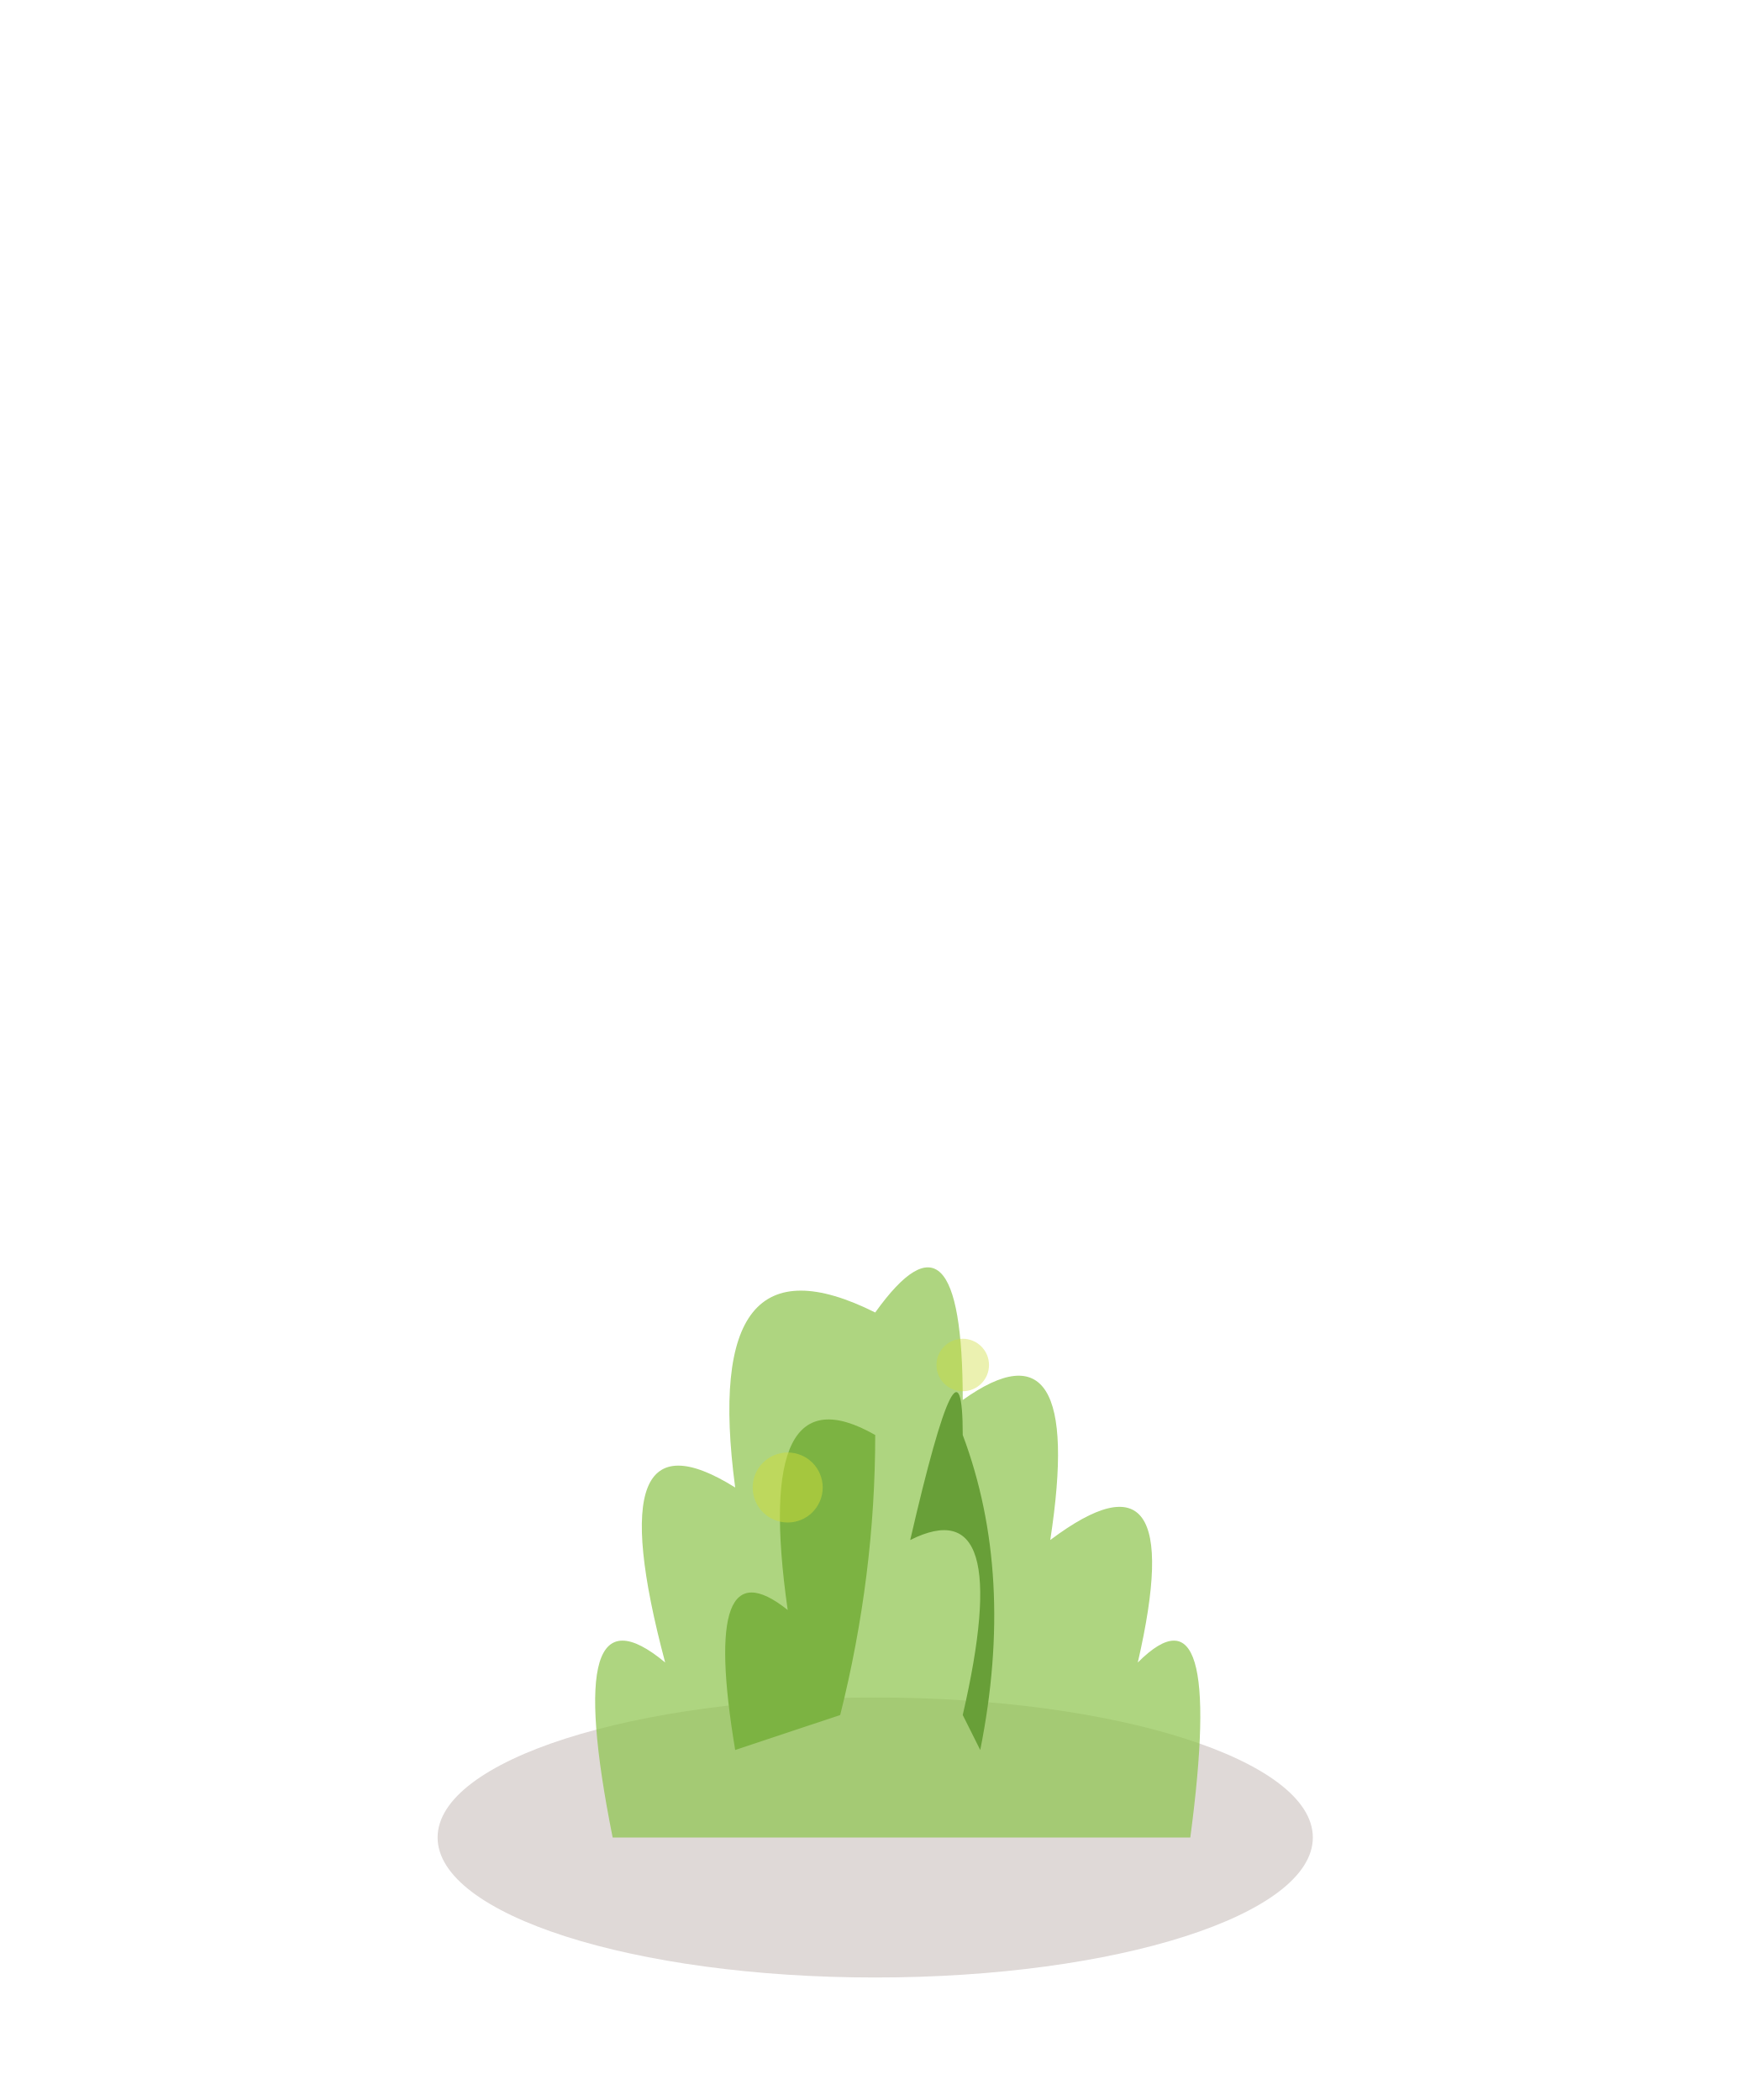
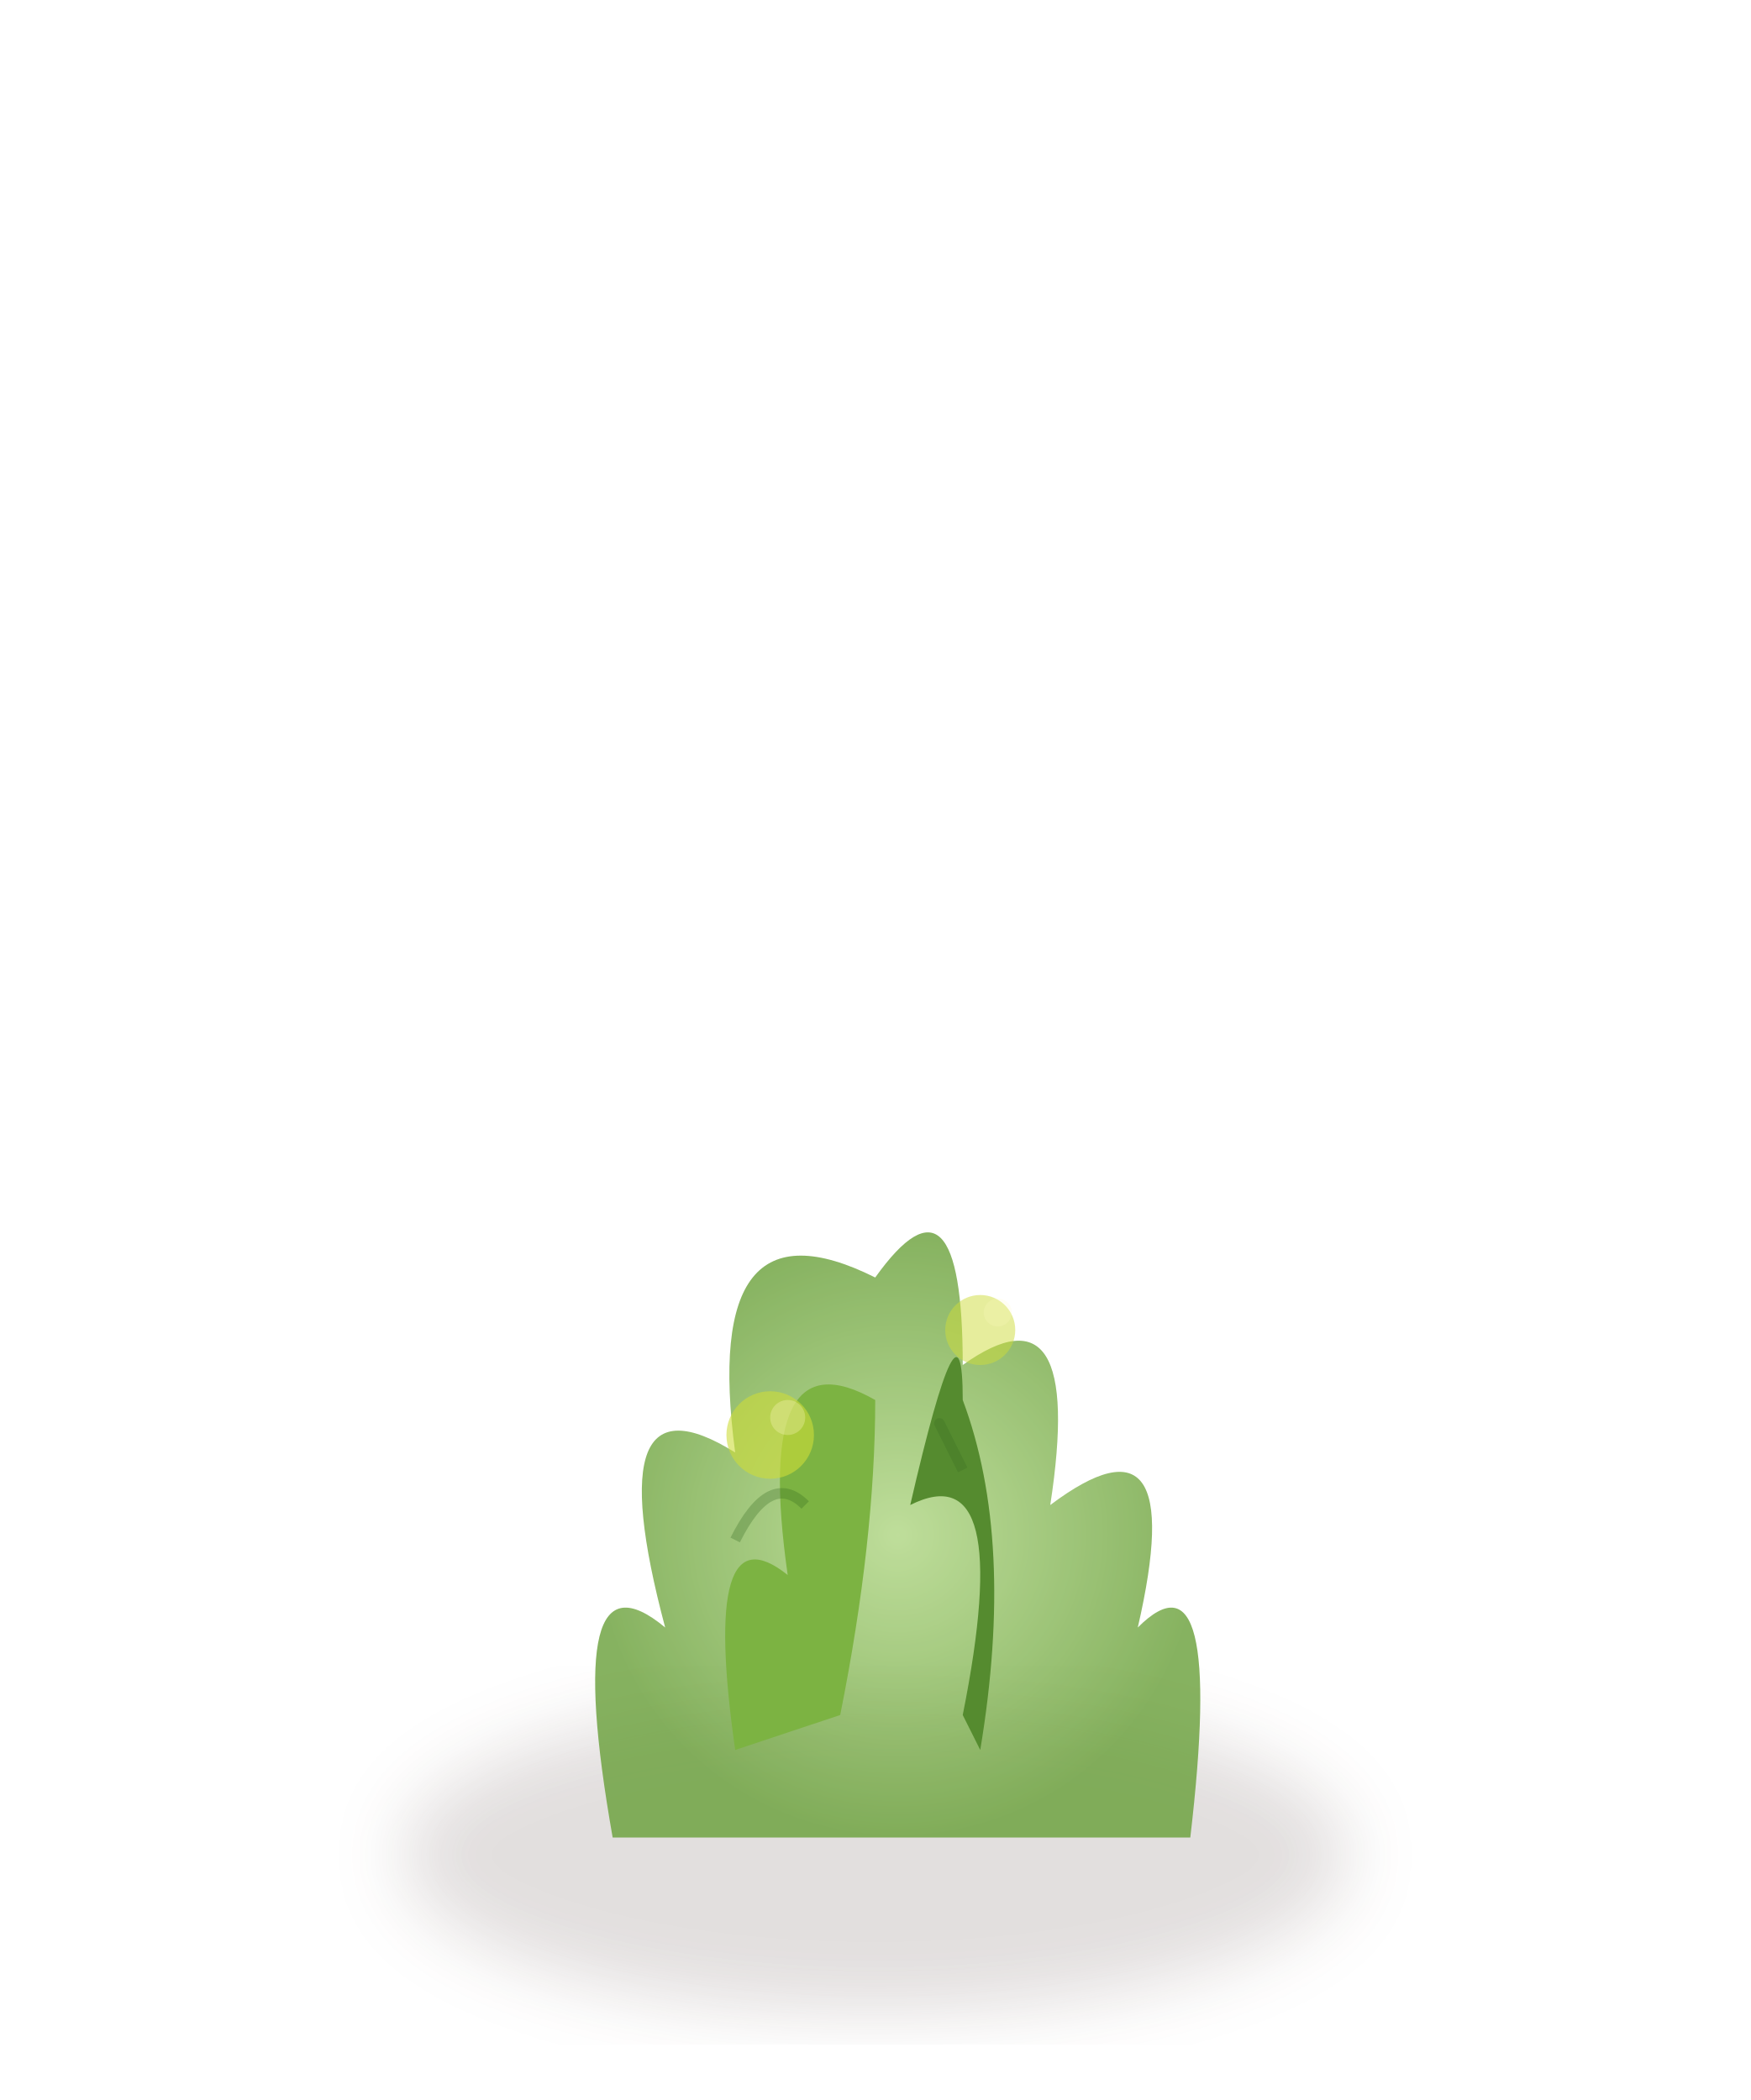
<svg xmlns="http://www.w3.org/2000/svg" viewBox="0 0 100 120">
-   <ellipse cx="50" cy="105" rx="25" ry="8" fill="#5D4037" opacity="0.2" />
-   <path d="M35 105 Q32 90 38 95 Q34 80 42 85 Q40 70 50 75 Q55 68 55 80 Q62 75 60 88 Q68 82 65 95 Q70 90 68 105Z" fill="#8BC34A" opacity="0.7" />
-   <path d="M42 100 Q40 88 45 92 Q43 78 50 82 Q50 90 48 98Z" fill="#7CB342" />
-   <path d="M55 98 Q58 85 52 88 Q55 75 55 82 Q58 90 56 100Z" fill="#689F38" />
-   <circle cx="45" cy="85" r="2" fill="#CDDC39" opacity="0.5" />
-   <circle cx="55" cy="78" r="1.5" fill="#CDDC39" opacity="0.4" />
+   <defs>
+     <radialGradient id="wG" cx="50%" cy="50%">
+       <stop offset="0%" stop-color="#AED581" />
+       <stop offset="100%" stop-color="#689F38" />
+     </radialGradient>
+     <filter id="sh">
+       <feGaussianBlur stdDeviation="2" />
+     </filter>
+   </defs>
+   <ellipse cx="50" cy="106" rx="27" ry="9" fill="#3E2723" opacity="0.15" filter="url(#sh)" />
+   <path d="M35 105 Q32 88 38 93 Q34 78 42 83 Q40 68 50 73 Q55 66 55 78 Q62 73 60 86 Q68 80 65 93 Q70 88 68 105Z" fill="url(#wG)" opacity="0.8" />
+   <path d="M42 100 Q40 86 45 90 Q43 76 50 80 Q50 88 48 98Z" fill="#7CB342" />
+   <path d="M55 98 Q58 83 52 86 Q55 73 55 80 Q58 88 56 100Z" fill="#558B2F" />
+   <circle cx="44" cy="82" r="2.5" fill="#CDDC39" opacity="0.6" />
+   <circle cx="45" cy="81" r="1" fill="#FFF9C4" opacity="0.3" />
+   <circle cx="56" cy="76" r="2" fill="#CDDC39" opacity="0.5" />
+   <circle cx="57" cy="75" r="0.8" fill="#FFF9C4" opacity="0.2" />
+   <path d="M42 88 Q44 84 46 86" stroke="#33691E" stroke-width="0.6" fill="none" opacity="0.3" />
+   <path d="M55 84 Q53 80 54 82" stroke="#33691E" stroke-width="0.6" fill="none" opacity="0.25" />
</svg>
